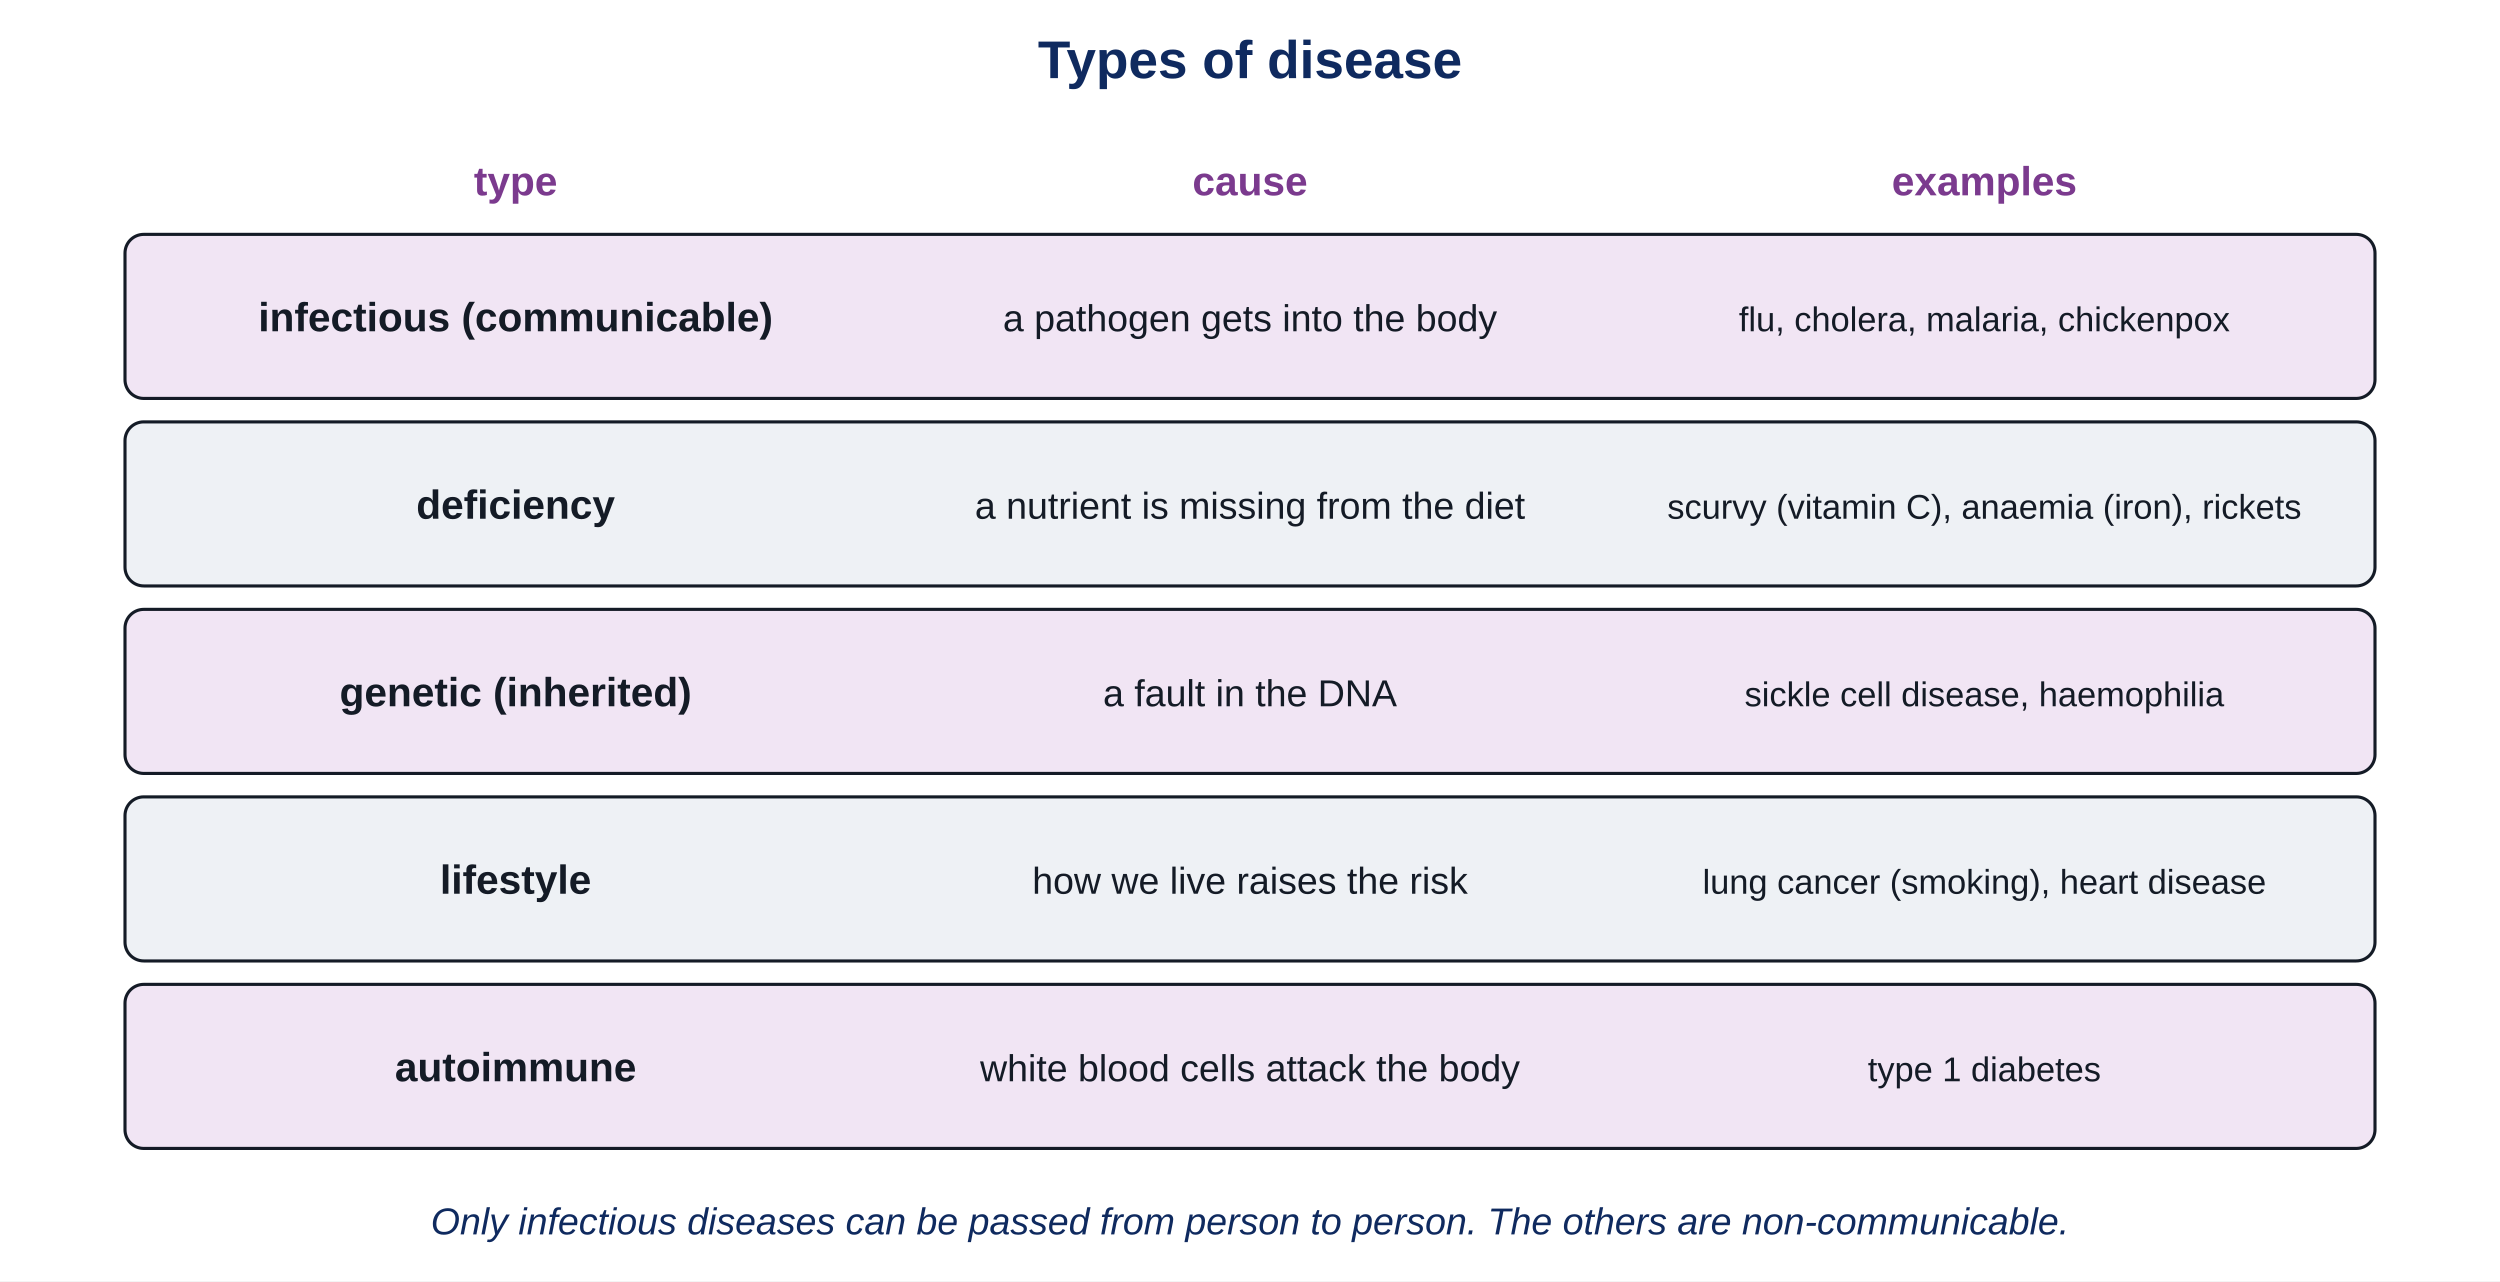
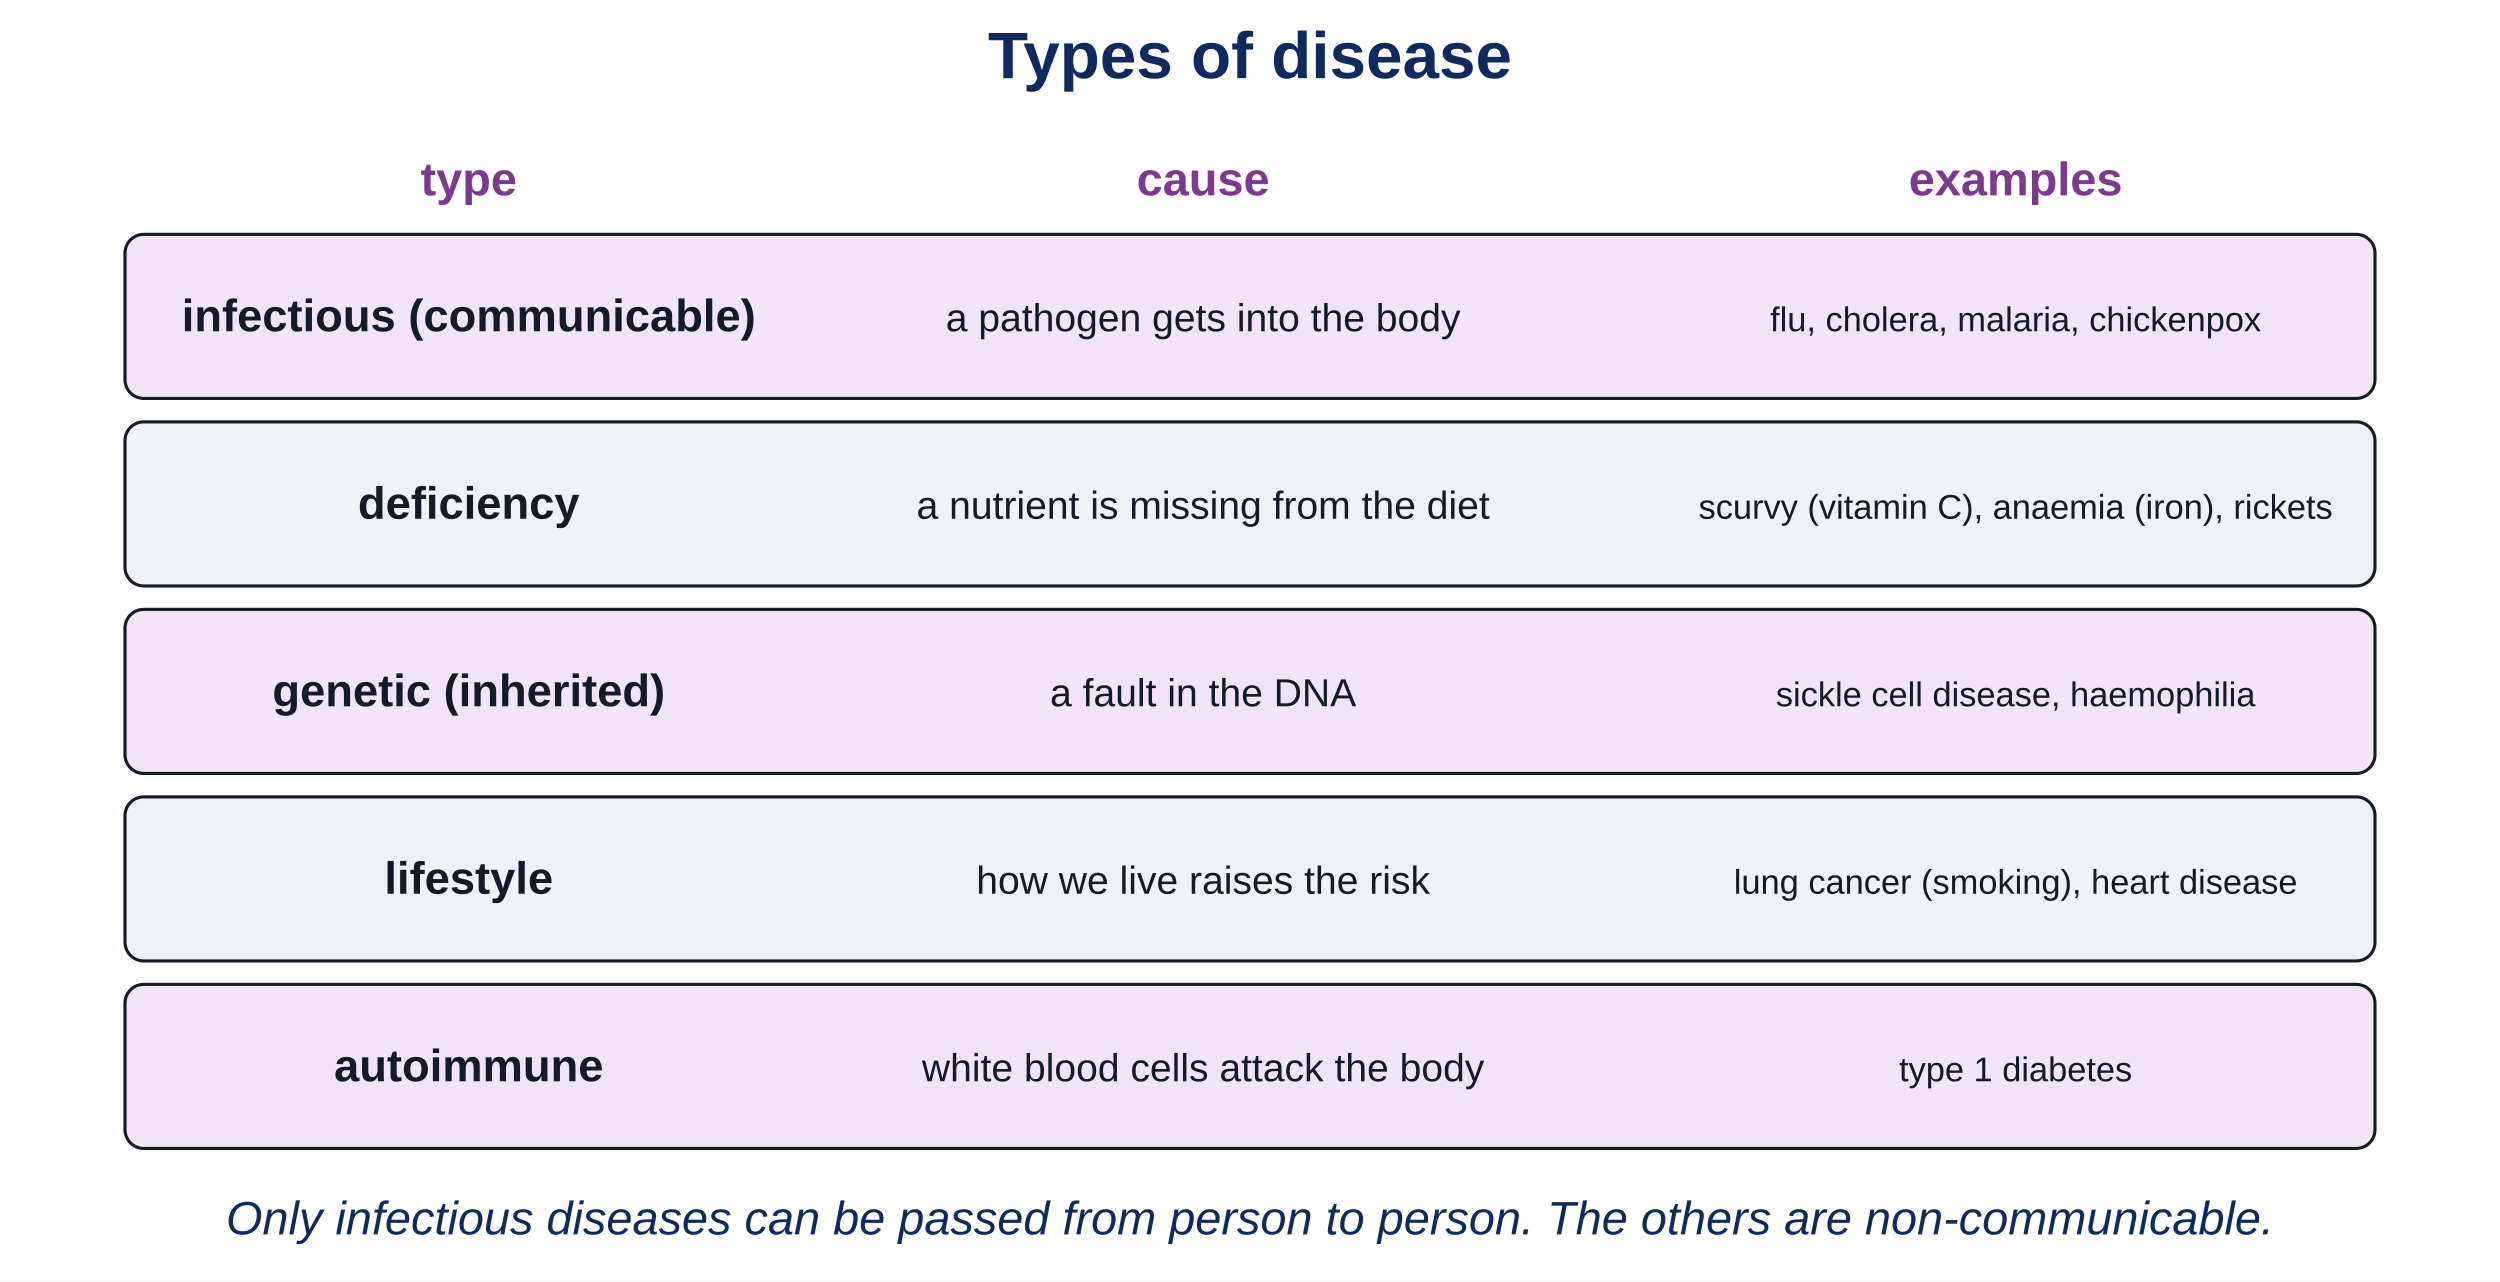
<svg xmlns="http://www.w3.org/2000/svg" width="1600" height="820" viewBox="0 0 1600 820">
  <rect x="0" y="0" width="1600" height="820" fill="#FFFFFF" />
-   <text x="800" y="50" font-family="Liberation Sans, Arial, Helvetica, sans-serif" font-size="34" text-anchor="middle" font-weight="bold" fill="#0F2A5F">Types of disease</text>
-   <text x="330" y="125" font-family="Liberation Sans, Arial, Helvetica, sans-serif" font-size="26" text-anchor="middle" font-weight="bold" fill="#7B3A8E">type</text>
-   <text x="800" y="125" font-family="Liberation Sans, Arial, Helvetica, sans-serif" font-size="26" text-anchor="middle" font-weight="bold" fill="#7B3A8E">cause</text>
-   <text x="1270" y="125" font-family="Liberation Sans, Arial, Helvetica, sans-serif" font-size="26" text-anchor="middle" font-weight="bold" fill="#7B3A8E">examples</text>
+   <text x="800" y="50" font-family="Liberation Sans, Arial, Helvetica, sans-serif" font-size="42" text-anchor="middle" font-weight="bold" fill="#0F2A5F">Types of disease</text>
+   <text x="300" y="125" font-family="Liberation Sans, Arial, Helvetica, sans-serif" font-size="30" text-anchor="middle" font-weight="bold" fill="#7B3A8E">type</text>
+   <text x="770" y="125" font-family="Liberation Sans, Arial, Helvetica, sans-serif" font-size="30" text-anchor="middle" font-weight="bold" fill="#7B3A8E">cause</text>
+   <text x="1290" y="125" font-family="Liberation Sans, Arial, Helvetica, sans-serif" font-size="30" text-anchor="middle" font-weight="bold" fill="#7B3A8E">examples</text>
  <rect x="80" y="150" width="1440" height="105" rx="12" fill="#F1E5F4" stroke="#141B26" stroke-width="2" />
-   <text x="330" y="212" font-family="Liberation Sans, Arial, Helvetica, sans-serif" font-size="26" text-anchor="middle" font-weight="bold" fill="#141B26">infectious (communicable)</text>
-   <text x="800" y="212" font-family="Liberation Sans, Arial, Helvetica, sans-serif" font-size="24" text-anchor="middle" font-weight="normal" fill="#141B26">a pathogen gets into the body</text>
-   <text x="1270" y="212" font-family="Liberation Sans, Arial, Helvetica, sans-serif" font-size="22" text-anchor="middle" font-weight="normal" fill="#141B26">flu, cholera, malaria, chickenpox</text>
+   <text x="300" y="212" font-family="Liberation Sans, Arial, Helvetica, sans-serif" font-size="29" text-anchor="middle" font-weight="bold" fill="#141B26">infectious (communicable)</text>
+   <text x="770" y="212" font-family="Liberation Sans, Arial, Helvetica, sans-serif" font-size="25" text-anchor="middle" font-weight="normal" fill="#141B26">a pathogen gets into the body</text>
+   <text x="1290" y="212" font-family="Liberation Sans, Arial, Helvetica, sans-serif" font-size="22" text-anchor="middle" font-weight="normal" fill="#141B26">flu, cholera, malaria, chickenpox</text>
  <rect x="80" y="270" width="1440" height="105" rx="12" fill="#EEF1F5" stroke="#141B26" stroke-width="2" />
-   <text x="330" y="332" font-family="Liberation Sans, Arial, Helvetica, sans-serif" font-size="26" text-anchor="middle" font-weight="bold" fill="#141B26">deficiency</text>
-   <text x="800" y="332" font-family="Liberation Sans, Arial, Helvetica, sans-serif" font-size="24" text-anchor="middle" font-weight="normal" fill="#141B26">a nutrient is missing from the diet</text>
-   <text x="1270" y="332" font-family="Liberation Sans, Arial, Helvetica, sans-serif" font-size="22" text-anchor="middle" font-weight="normal" fill="#141B26">scurvy (vitamin C), anaemia (iron), rickets</text>
+   <text x="300" y="332" font-family="Liberation Sans, Arial, Helvetica, sans-serif" font-size="29" text-anchor="middle" font-weight="bold" fill="#141B26">deficiency</text>
+   <text x="770" y="332" font-family="Liberation Sans, Arial, Helvetica, sans-serif" font-size="25" text-anchor="middle" font-weight="normal" fill="#141B26">a nutrient is missing from the diet</text>
+   <text x="1290" y="332" font-family="Liberation Sans, Arial, Helvetica, sans-serif" font-size="22" text-anchor="middle" font-weight="normal" fill="#141B26">scurvy (vitamin C), anaemia (iron), rickets</text>
  <rect x="80" y="390" width="1440" height="105" rx="12" fill="#F1E5F4" stroke="#141B26" stroke-width="2" />
-   <text x="330" y="452" font-family="Liberation Sans, Arial, Helvetica, sans-serif" font-size="26" text-anchor="middle" font-weight="bold" fill="#141B26">genetic (inherited)</text>
-   <text x="800" y="452" font-family="Liberation Sans, Arial, Helvetica, sans-serif" font-size="24" text-anchor="middle" font-weight="normal" fill="#141B26">a fault in the DNA</text>
-   <text x="1270" y="452" font-family="Liberation Sans, Arial, Helvetica, sans-serif" font-size="22" text-anchor="middle" font-weight="normal" fill="#141B26">sickle cell disease, haemophilia</text>
+   <text x="300" y="452" font-family="Liberation Sans, Arial, Helvetica, sans-serif" font-size="29" text-anchor="middle" font-weight="bold" fill="#141B26">genetic (inherited)</text>
+   <text x="770" y="452" font-family="Liberation Sans, Arial, Helvetica, sans-serif" font-size="25" text-anchor="middle" font-weight="normal" fill="#141B26">a fault in the DNA</text>
+   <text x="1290" y="452" font-family="Liberation Sans, Arial, Helvetica, sans-serif" font-size="22" text-anchor="middle" font-weight="normal" fill="#141B26">sickle cell disease, haemophilia</text>
  <rect x="80" y="510" width="1440" height="105" rx="12" fill="#EEF1F5" stroke="#141B26" stroke-width="2" />
-   <text x="330" y="572" font-family="Liberation Sans, Arial, Helvetica, sans-serif" font-size="26" text-anchor="middle" font-weight="bold" fill="#141B26">lifestyle</text>
-   <text x="800" y="572" font-family="Liberation Sans, Arial, Helvetica, sans-serif" font-size="24" text-anchor="middle" font-weight="normal" fill="#141B26">how we live raises the risk</text>
-   <text x="1270" y="572" font-family="Liberation Sans, Arial, Helvetica, sans-serif" font-size="22" text-anchor="middle" font-weight="normal" fill="#141B26">lung cancer (smoking), heart disease</text>
+   <text x="300" y="572" font-family="Liberation Sans, Arial, Helvetica, sans-serif" font-size="29" text-anchor="middle" font-weight="bold" fill="#141B26">lifestyle</text>
+   <text x="770" y="572" font-family="Liberation Sans, Arial, Helvetica, sans-serif" font-size="25" text-anchor="middle" font-weight="normal" fill="#141B26">how we live raises the risk</text>
+   <text x="1290" y="572" font-family="Liberation Sans, Arial, Helvetica, sans-serif" font-size="22" text-anchor="middle" font-weight="normal" fill="#141B26">lung cancer (smoking), heart disease</text>
  <rect x="80" y="630" width="1440" height="105" rx="12" fill="#F1E5F4" stroke="#141B26" stroke-width="2" />
-   <text x="330" y="692" font-family="Liberation Sans, Arial, Helvetica, sans-serif" font-size="26" text-anchor="middle" font-weight="bold" fill="#141B26">autoimmune</text>
-   <text x="800" y="692" font-family="Liberation Sans, Arial, Helvetica, sans-serif" font-size="24" text-anchor="middle" font-weight="normal" fill="#141B26">white blood cells attack the body</text>
-   <text x="1270" y="692" font-family="Liberation Sans, Arial, Helvetica, sans-serif" font-size="22" text-anchor="middle" font-weight="normal" fill="#141B26">type 1 diabetes</text>
-   <text x="800" y="790" font-family="Liberation Sans, Arial, Helvetica, sans-serif" font-size="24" text-anchor="middle" font-weight="normal" fill="#0F2A5F" font-style="italic">Only infectious diseases can be passed from person to person. The others are non-communicable.</text>
+   <text x="300" y="692" font-family="Liberation Sans, Arial, Helvetica, sans-serif" font-size="29" text-anchor="middle" font-weight="bold" fill="#141B26">autoimmune</text>
+   <text x="770" y="692" font-family="Liberation Sans, Arial, Helvetica, sans-serif" font-size="25" text-anchor="middle" font-weight="normal" fill="#141B26">white blood cells attack the body</text>
+   <text x="1290" y="692" font-family="Liberation Sans, Arial, Helvetica, sans-serif" font-size="22" text-anchor="middle" font-weight="normal" fill="#141B26">type 1 diabetes</text>
+   <text x="800" y="790" font-family="Liberation Sans, Arial, Helvetica, sans-serif" font-size="30" text-anchor="middle" font-weight="normal" fill="#0F2A5F" font-style="italic">Only infectious diseases can be passed from person to person. The others are non-communicable.</text>
</svg>
